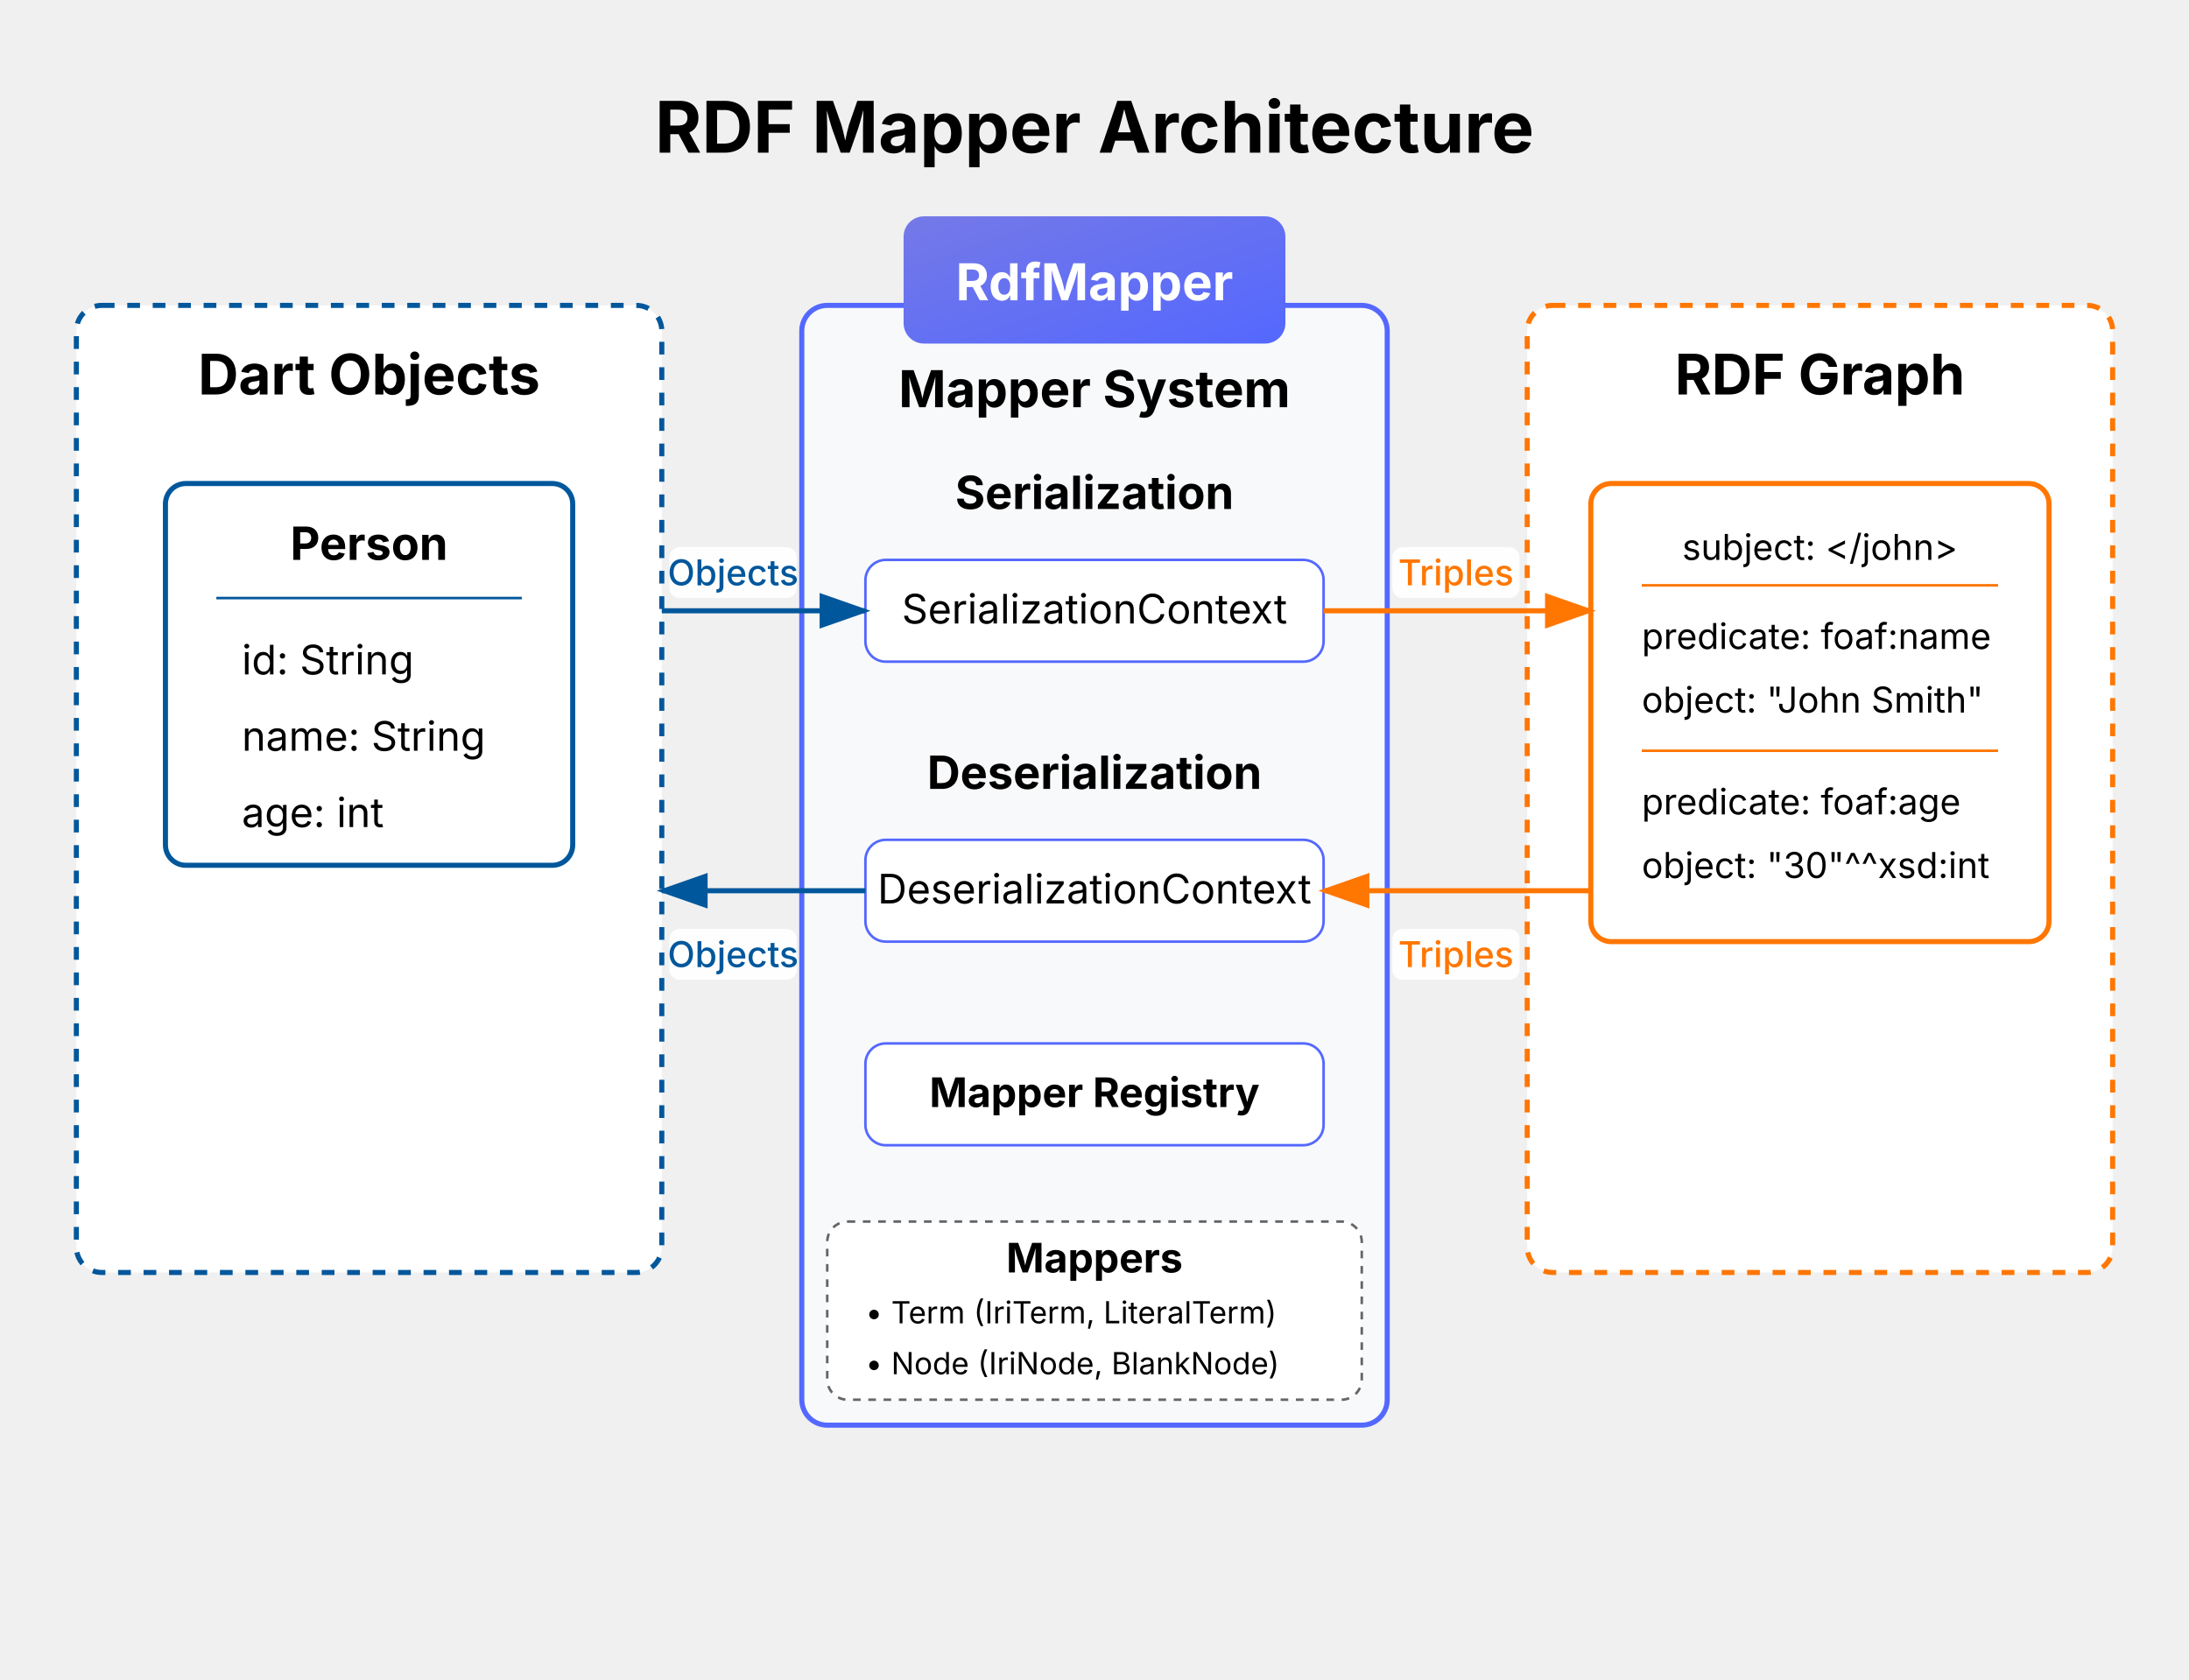
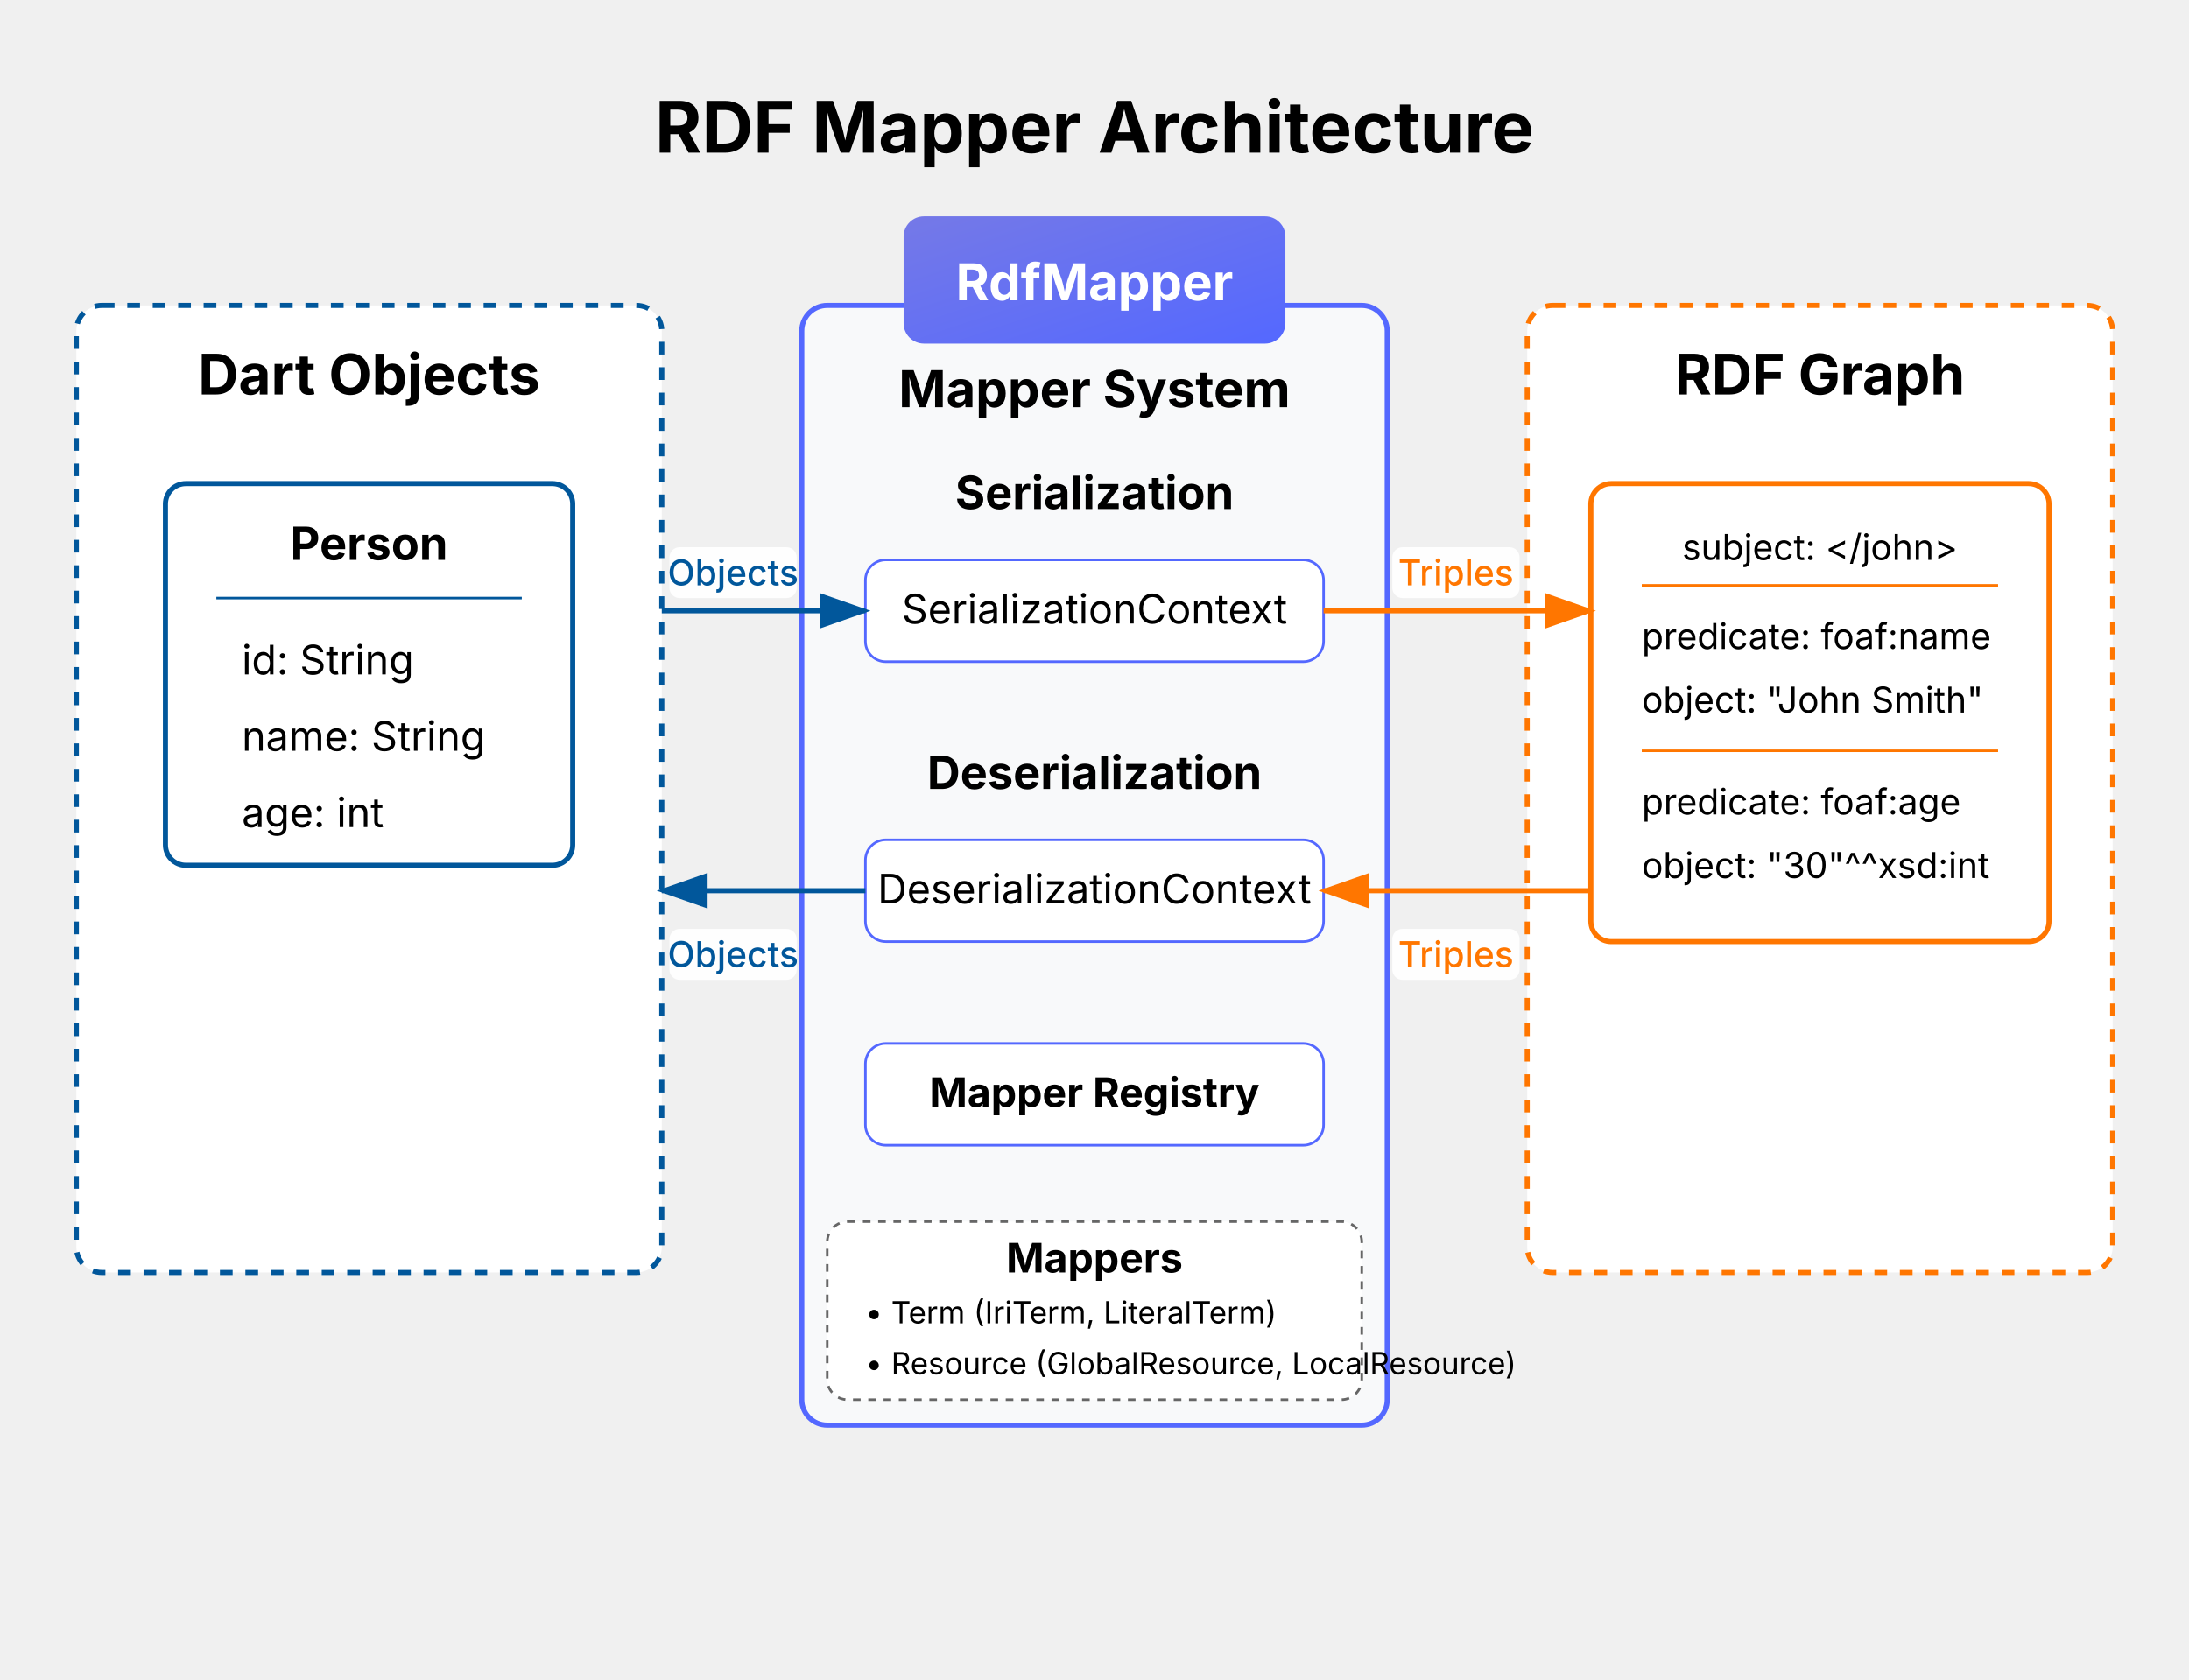
<svg xmlns="http://www.w3.org/2000/svg" width="860" height="660" viewBox="0 0 860 660">
  <defs>
    <marker id="blueArrow" markerWidth="10" markerHeight="7" refX="9" refY="3.5" orient="auto">
      <polygon points="0 0, 10 3.5, 0 7" fill="#01579B" />
    </marker>
    <marker id="orangeArrow" markerWidth="10" markerHeight="7" refX="9" refY="3.5" orient="auto">
      <polygon points="0 0, 10 3.5, 0 7" fill="#ff7600" />
    </marker>
    <linearGradient id="primaryGradient" x1="0%" y1="0%" x2="100%" y2="100%">
      <stop offset="0%" stop-color="#7579E7" />
      <stop offset="100%" stop-color="#5468ff" />
    </linearGradient>
  </defs>
  <text x="430" y="60" text-anchor="middle" font-family="Inter, sans-serif" font-size="28" font-weight="bold">RDF Mapper Architecture</text>
  <g>
    <rect x="30" y="120" width="230" height="380" rx="10" fill="#ffffff" stroke="#01579B" stroke-width="2" stroke-dasharray="5,5" />
    <text x="145" y="155" text-anchor="middle" font-family="Inter, sans-serif" font-size="22" font-weight="bold">Dart Objects</text>
    <rect x="65" y="190" width="160" height="150" rx="8" fill="#ffffff" stroke="#01579B" stroke-width="2" />
    <text x="145" y="220" text-anchor="middle" font-family="Inter, sans-serif" font-size="18" font-weight="bold">Person</text>
    <line x1="85" y1="235" x2="205" y2="235" stroke="#01579B" stroke-width="1" />
    <text x="95" y="265" text-anchor="start" font-family="Inter, sans-serif" font-size="16">id:
			String</text>
    <text x="95" y="295" text-anchor="start" font-family="Inter, sans-serif" font-size="16">name:
			String</text>
    <text x="95" y="325" text-anchor="start" font-family="Inter, sans-serif" font-size="16">age: int</text>
    <rect x="600" y="120" width="230" height="380" rx="10" fill="#ffffff" stroke="#ff7600" stroke-width="2" stroke-dasharray="5,5" />
    <text x="715" y="155" text-anchor="middle" font-family="Inter, sans-serif" font-size="22" font-weight="bold">RDF Graph</text>
    <rect x="625" y="190" width="180" height="180" rx="8" fill="#ffffff" stroke="#ff7600" stroke-width="2" />
    <text x="715" y="220" text-anchor="middle" font-family="Inter, sans-serif" font-size="14">subject:
			&lt;/john&gt;</text>
    <line x1="645" y1="230" x2="785" y2="230" stroke="#ff7600" stroke-width="1" />
    <text x="645" y="255" text-anchor="start" font-family="Inter, sans-serif" font-size="14">predicate:
			foaf:name</text>
    <text x="645" y="280" text-anchor="start" font-family="Inter, sans-serif" font-size="14">object:
			"John Smith"</text>
    <line x1="645" y1="295" x2="785" y2="295" stroke="#ff7600" stroke-width="1" />
    <text x="645" y="320" text-anchor="start" font-family="Inter, sans-serif" font-size="14">predicate:
			foaf:age</text>
    <text x="645" y="345" text-anchor="start" font-family="Inter, sans-serif" font-size="14">object:
			"30"^^xsd:int</text>
    <rect x="315" y="120" width="230" height="440" rx="10" fill="#f8f9fa" stroke="#5468ff" stroke-width="2" />
    <rect x="355" y="85" width="150" height="50" rx="8" fill="url(#primaryGradient)" />
    <text x="430" y="118" text-anchor="middle" font-family="Inter, sans-serif" font-size="20" font-weight="bold" fill="white">RdfMapper</text>
    <text x="430" y="160" text-anchor="middle" font-family="Inter, sans-serif" font-size="20" font-weight="bold">Mapper System</text>
    <text x="430" y="200" text-anchor="middle" font-family="Inter, sans-serif" font-size="18" font-weight="bold">Serialization</text>
    <rect x="340" y="220" width="180" height="40" rx="8" fill="#ffffff" stroke="#5468ff" stroke-width="1" />
    <text x="430" y="245" text-anchor="middle" font-family="Inter, sans-serif" font-size="16">
			SerializationContext</text>
    <text x="430" y="310" text-anchor="middle" font-family="Inter, sans-serif" font-size="18" font-weight="bold">Deserialization</text>
    <rect x="340" y="330" width="180" height="40" rx="8" fill="#ffffff" stroke="#5468ff" stroke-width="1" />
    <text x="430" y="355" text-anchor="middle" font-family="Inter, sans-serif" font-size="16">
			DeserializationContext</text>
    <rect x="340" y="410" width="180" height="40" rx="8" fill="#ffffff" stroke="#5468ff" stroke-width="1" />
    <text x="430" y="435" text-anchor="middle" font-family="Inter, sans-serif" font-size="16" font-weight="bold">Mapper Registry</text>
    <rect x="325" y="480" width="210" height="70" rx="8" fill="#ffffff" stroke="#666666" stroke-width="1" stroke-dasharray="3,3" />
    <text x="430" y="500" text-anchor="middle" font-family="Inter, sans-serif" font-size="16" font-weight="bold">Mappers</text>
    <text x="340" y="520" text-anchor="start" font-family="Inter, sans-serif" font-size="12">• Term
			(IriTerm, LiteralTerm)</text>
-     <text x="340" y="540" text-anchor="start" font-family="Inter, sans-serif" font-size="12">• Node
- 			(IriNode, BlankNode)</text>
+     <text x="340" y="540" text-anchor="start" font-family="Inter, sans-serif" font-size="12">•
+ 			Resource
+ 			(GlobalResource, LocalResource)</text>
    <path d="M 260 240 L 340 240" stroke="#01579B" stroke-width="2" fill="none" marker-end="url(#blueArrow)" />
    <rect x="263" y="215" width="50" height="20" fill="white" fill-opacity="0.9" rx="4" />
    <text x="288" y="230" text-anchor="middle" font-family="Inter, sans-serif" font-size="14" fill="#01579B" font-weight="500">Objects</text>
    <path d="M 520 240 L 625 240" stroke="#ff7600" stroke-width="2" fill="none" marker-end="url(#orangeArrow)" />
    <rect x="547" y="215" width="50" height="20" fill="white" fill-opacity="0.9" rx="4" />
    <text x="572" y="230" text-anchor="middle" font-family="Inter, sans-serif" font-size="14" fill="#ff7600" font-weight="500">Triples</text>
    <path d="M 625 350 L 520 350" stroke="#ff7600" stroke-width="2" fill="none" marker-end="url(#orangeArrow)" />
    <rect x="547" y="365" width="50" height="20" fill="white" fill-opacity="0.9" rx="4" />
    <text x="572" y="380" text-anchor="middle" font-family="Inter, sans-serif" font-size="14" fill="#ff7600" font-weight="500">Triples</text>
    <path d="M 340 350 L 260 350" stroke="#01579B" stroke-width="2" fill="none" marker-end="url(#blueArrow)" />
    <rect x="263" y="365" width="50" height="20" fill="white" fill-opacity="0.9" rx="4" />
    <text x="288" y="380" text-anchor="middle" font-family="Inter, sans-serif" font-size="14" fill="#01579B" font-weight="500">Objects</text>
  </g>
</svg>
